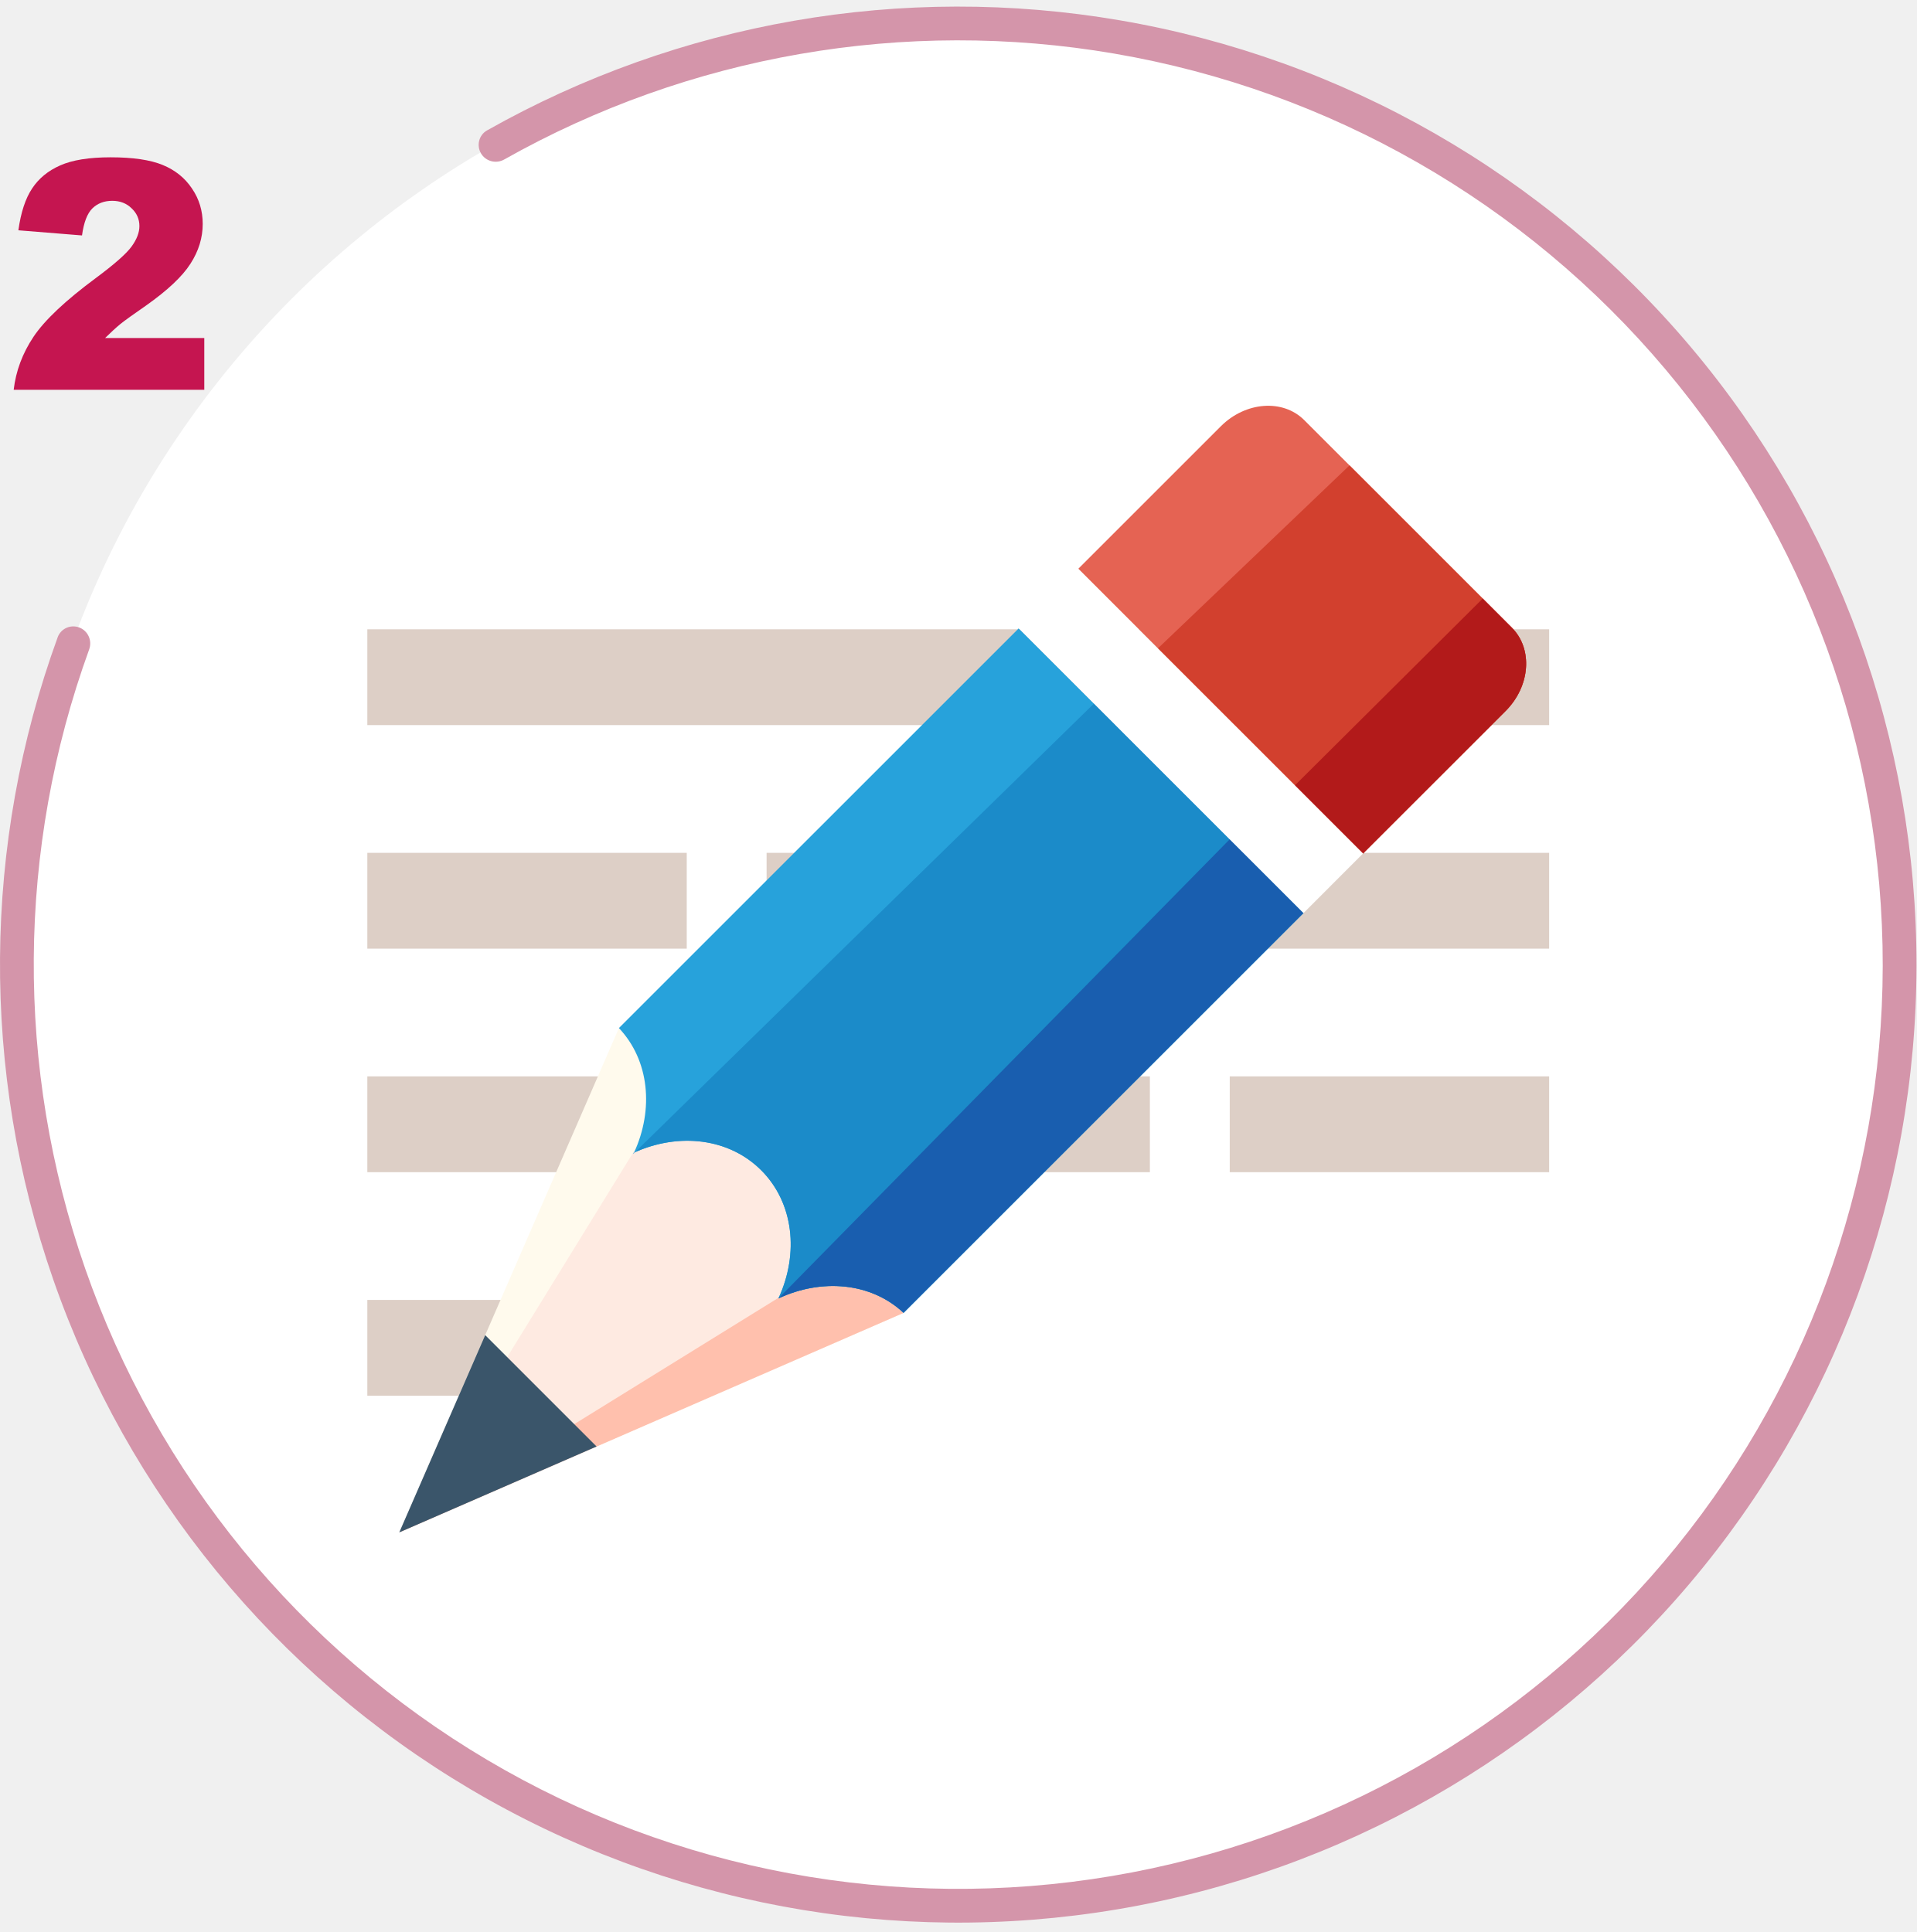
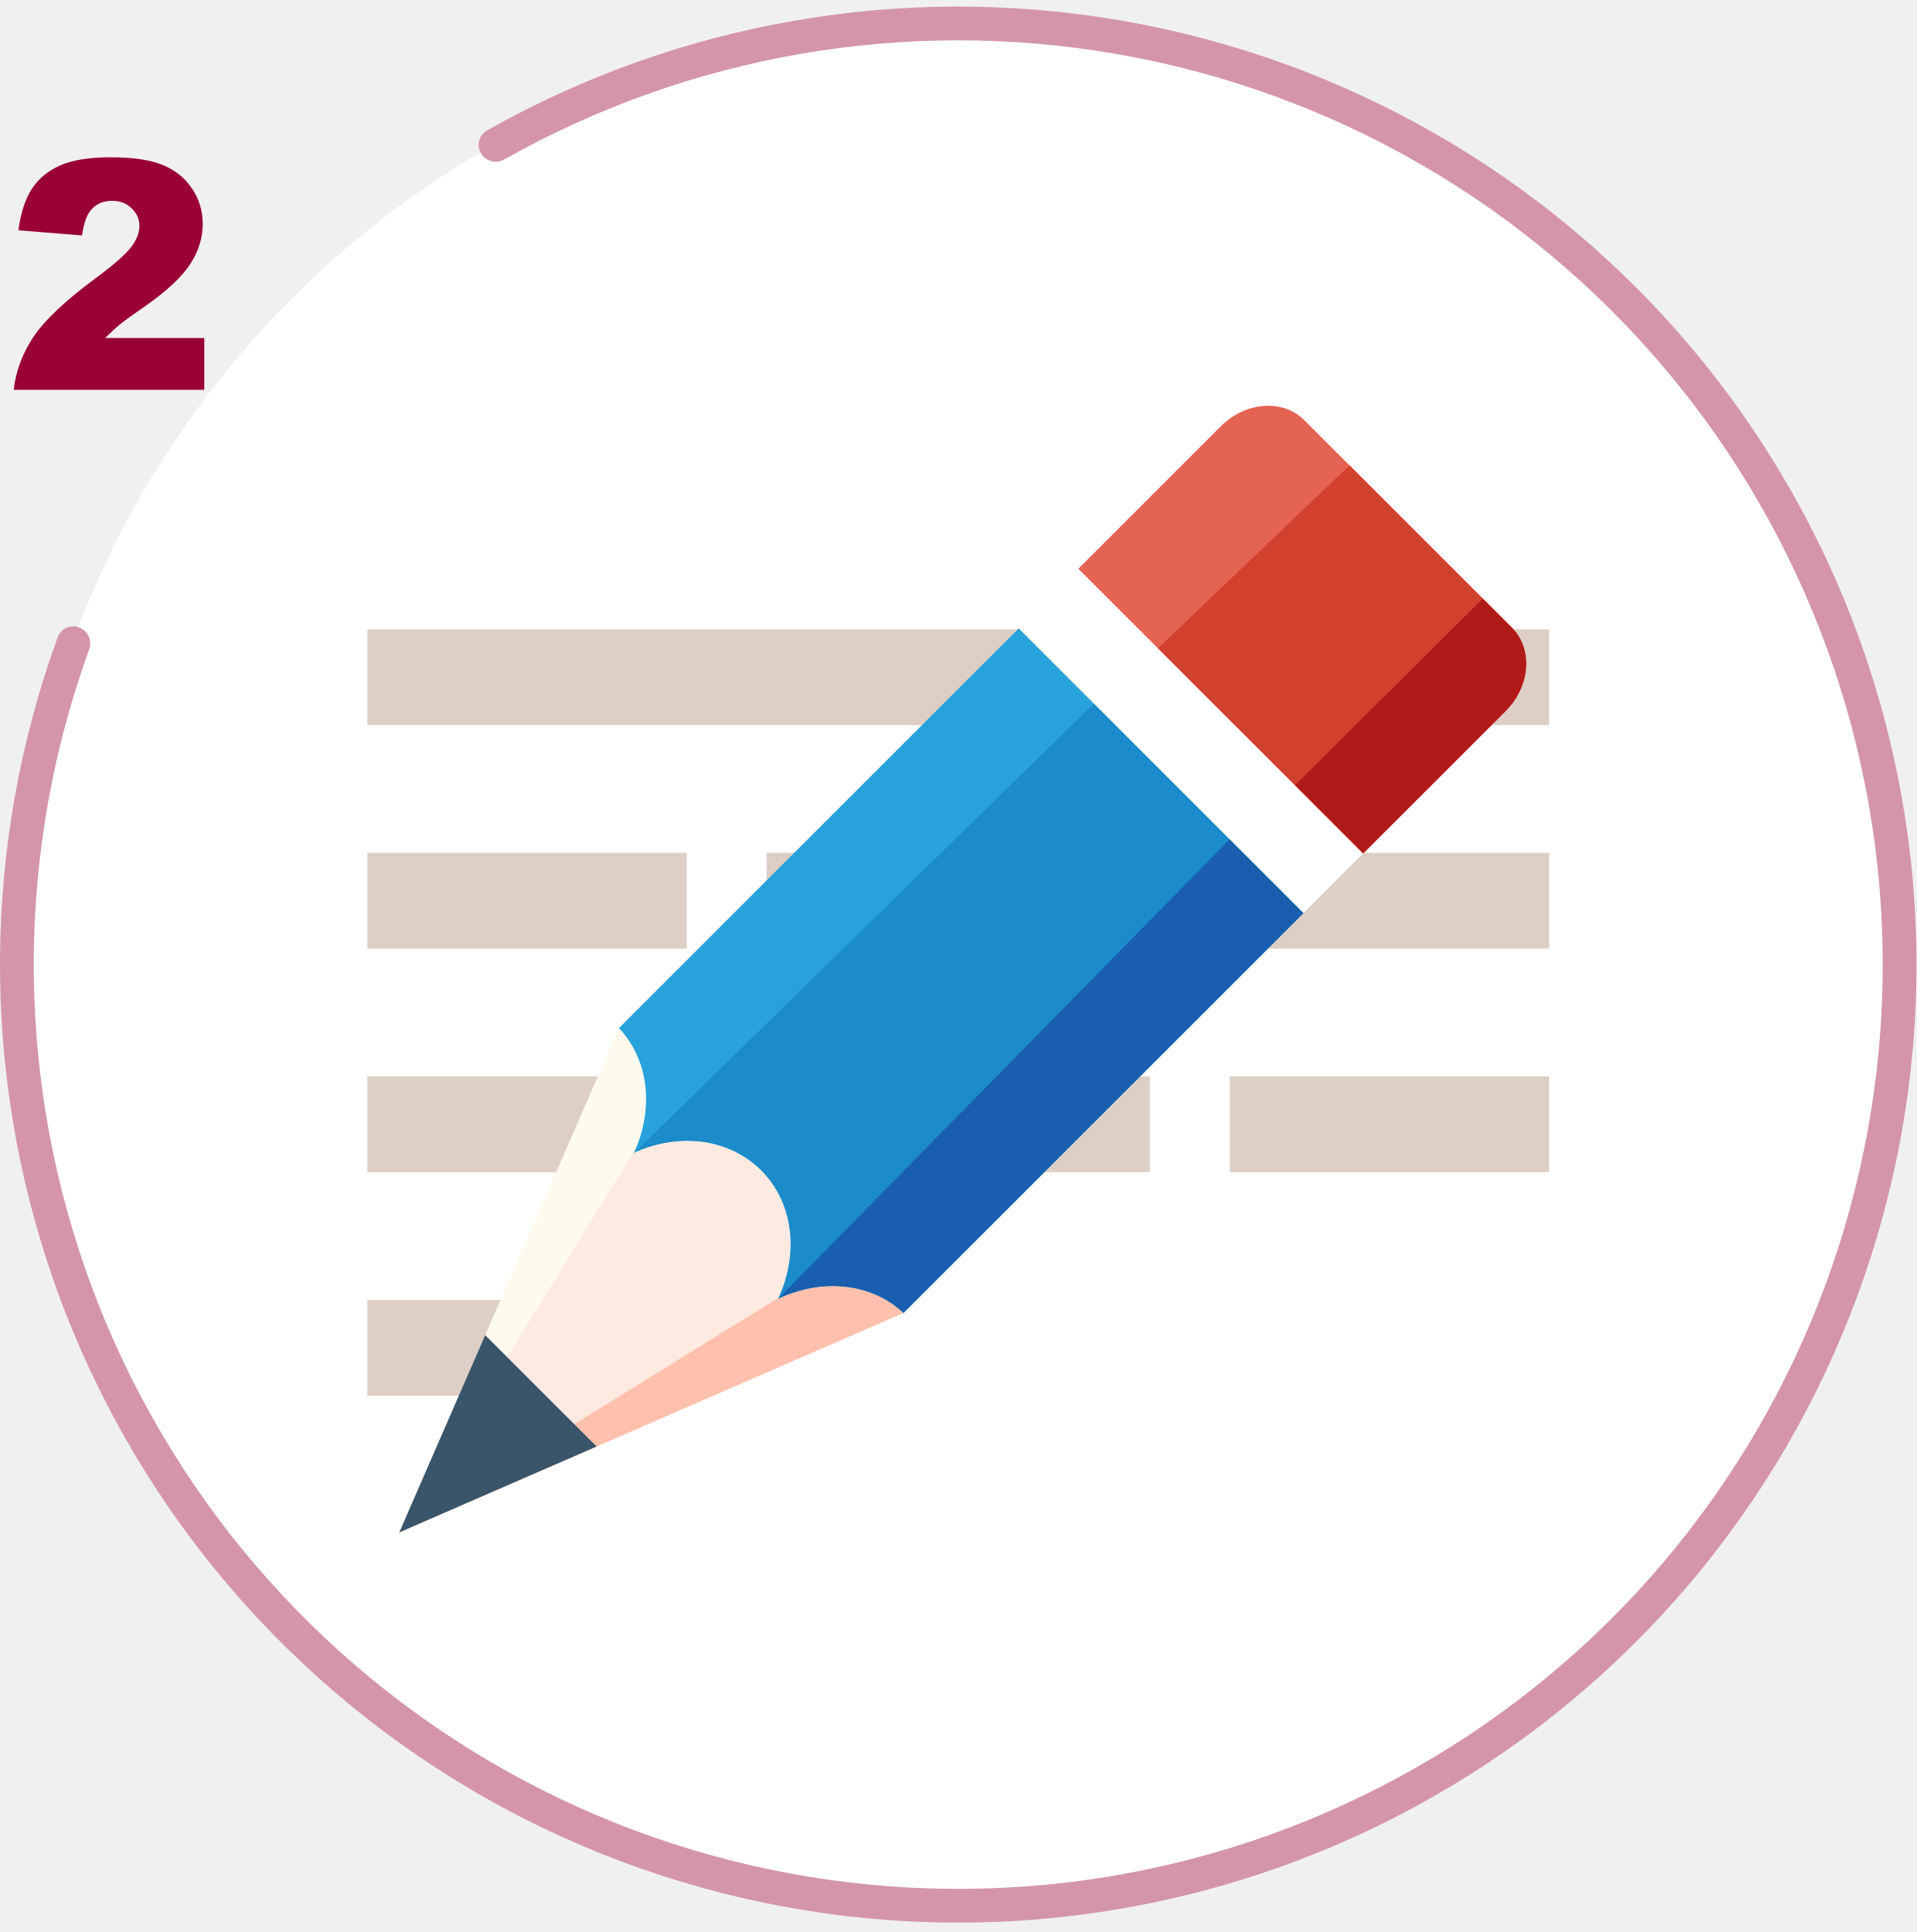
<svg xmlns="http://www.w3.org/2000/svg" width="120" height="121" viewBox="0 0 120 121" fill="none">
  <g clip-path="url(#clip0_2406_50978)">
    <circle cx="60" cy="60.413" r="59" fill="white" />
    <rect x="23" y="67.413" width="49" height="6" fill="#DDCFC6" />
    <rect x="48" y="53.413" width="49" height="6" fill="#DDCFC6" />
    <rect x="23" y="39.413" width="74" height="6" fill="#DDCFC6" />
    <rect x="77" y="67.413" width="20" height="6" fill="#DDCFC6" />
    <rect x="23" y="53.413" width="20" height="6" fill="#DDCFC6" />
    <rect x="23" y="81.413" width="20" height="6" fill="#DDCFC6" />
    <path d="M38.754 64.389L25 95.973L56.575 82.226L38.754 64.389Z" fill="#FFFAED" />
    <path d="M56.575 82.226L25 95.973L42.275 67.913L56.575 82.226Z" fill="#FEEAE1" />
    <path d="M56.575 82.226L25 95.973L53 78.647L56.575 82.226Z" fill="#FFC0AD" />
    <path d="M30.38 83.618L25 95.973L37.355 90.593L30.38 83.618Z" fill="#3A556A" />
    <path d="M94.662 39.309L81.663 26.31C80.33 24.977 77.991 25.15 76.442 26.697L67.514 35.624L85.345 53.455L94.272 44.531C95.822 42.981 95.996 40.642 94.662 39.309Z" fill="#E56353" />
    <path d="M94.273 44.531L85.345 53.455L72.5 40.61L84.5 29.146L94.662 39.309C95.996 40.642 95.823 42.981 94.273 44.531Z" fill="#D2402E" />
    <path d="M94.272 44.531L85.345 53.455L81.078 49.188L92.841 37.487L94.662 39.309C95.996 40.642 95.822 42.981 94.272 44.531Z" fill="#B21A1A" />
    <path d="M81.617 57.179L56.575 82.221C54.543 80.316 51.458 80.053 48.742 81.318L48.733 81.306L48.758 81.281C50.032 78.5 49.701 75.332 47.663 73.294C45.633 71.264 42.487 70.927 39.719 72.18L39.694 72.205C39.694 72.217 39.685 72.236 39.672 72.248L39.641 72.217C39.666 72.205 39.685 72.195 39.7 72.189C40.947 69.479 40.662 66.407 38.753 64.387L63.789 39.352L81.617 57.179Z" fill="#27A2DB" />
    <path d="M81.617 57.179L56.575 82.221C54.543 80.316 51.459 80.052 48.743 81.318L48.733 81.305L48.758 81.281C50.033 78.5 49.702 75.332 47.663 73.293C45.644 71.274 42.52 70.93 39.762 72.16L39.672 72.248C39.685 72.235 39.694 72.217 39.694 72.204L39.719 72.18C39.733 72.173 39.748 72.167 39.762 72.16L68.5 44.062L81.617 57.179Z" fill="#1B8BC9" />
    <path d="M56.575 82.221L81.617 57.179L77 52.562L48.743 81.318C51.459 80.053 54.543 80.316 56.575 82.221Z" fill="#195EAF" />
    <path d="M85.345 53.456L67.514 35.624L63.786 39.352L81.618 57.184L85.345 53.456Z" fill="white" />
    <path d="M30.117 9.606C29.822 9.103 29.989 8.454 30.497 8.167C42.511 1.383 56.508 -1.059 70.129 1.274C84.097 3.666 96.767 10.926 105.895 21.766C115.023 32.606 120.02 46.327 120 60.498C119.98 74.67 114.944 88.376 105.785 99.191C96.626 110.005 83.936 117.228 69.961 119.58C55.986 121.933 41.63 119.263 29.435 112.044C17.24 104.825 7.994 93.522 3.335 80.139C-1.208 67.088 -1.104 52.88 3.611 39.913C3.81 39.364 4.422 39.092 4.967 39.301V39.301C5.512 39.51 5.784 40.121 5.584 40.67C1.049 53.171 0.952 66.865 5.331 79.444C9.826 92.356 18.746 103.26 30.512 110.225C42.277 117.19 56.127 119.766 69.61 117.496C83.092 115.226 95.336 108.258 104.172 97.825C113.009 87.391 117.867 74.167 117.886 60.495C117.906 46.823 113.085 33.585 104.279 23.127C95.472 12.669 83.248 5.665 69.772 3.357C56.644 1.109 43.153 3.458 31.569 9.99C31.061 10.276 30.413 10.109 30.117 9.606V9.606Z" fill="#D495AA" />
  </g>
-   <path d="M12.791 24.413H0.857C0.994 23.235 1.408 22.128 2.098 21.093C2.794 20.051 4.096 18.824 6.004 17.411C7.169 16.545 7.915 15.888 8.24 15.438C8.566 14.989 8.729 14.563 8.729 14.159C8.729 13.723 8.566 13.352 8.24 13.046C7.921 12.733 7.518 12.577 7.029 12.577C6.521 12.577 6.105 12.736 5.779 13.056C5.46 13.375 5.245 13.938 5.135 14.745L1.15 14.423C1.307 13.303 1.593 12.431 2.01 11.806C2.426 11.174 3.012 10.692 3.768 10.36C4.529 10.022 5.581 9.852 6.922 9.852C8.322 9.852 9.409 10.012 10.184 10.331C10.965 10.65 11.577 11.142 12.02 11.806C12.469 12.463 12.693 13.202 12.693 14.022C12.693 14.895 12.436 15.728 11.922 16.522C11.414 17.317 10.486 18.189 9.139 19.14C8.338 19.693 7.801 20.08 7.527 20.302C7.26 20.523 6.945 20.813 6.58 21.171H12.791V24.413Z" fill="#C51550" />
+   <path d="M12.791 24.413H0.857C0.994 23.235 1.408 22.128 2.098 21.093C2.794 20.051 4.096 18.824 6.004 17.411C7.169 16.545 7.915 15.888 8.24 15.438C8.566 14.989 8.729 14.563 8.729 14.159C8.729 13.723 8.566 13.352 8.24 13.046C7.921 12.733 7.518 12.577 7.029 12.577C6.521 12.577 6.105 12.736 5.779 13.056C5.46 13.375 5.245 13.938 5.135 14.745L1.15 14.423C1.307 13.303 1.593 12.431 2.01 11.806C2.426 11.174 3.012 10.692 3.768 10.36C4.529 10.022 5.581 9.852 6.922 9.852C8.322 9.852 9.409 10.012 10.184 10.331C10.965 10.65 11.577 11.142 12.02 11.806C12.469 12.463 12.693 13.202 12.693 14.022C12.693 14.895 12.436 15.728 11.922 16.522C11.414 17.317 10.486 18.189 9.139 19.14C8.338 19.693 7.801 20.08 7.527 20.302C7.26 20.523 6.945 20.813 6.58 21.171H12.791V24.413Z" fill="#9a0036" />
  <defs>
    <clipPath id="clip0_2406_50978">
      <rect width="120" height="120" fill="white" transform="translate(0 0.412964)" />
    </clipPath>
  </defs>
</svg>
